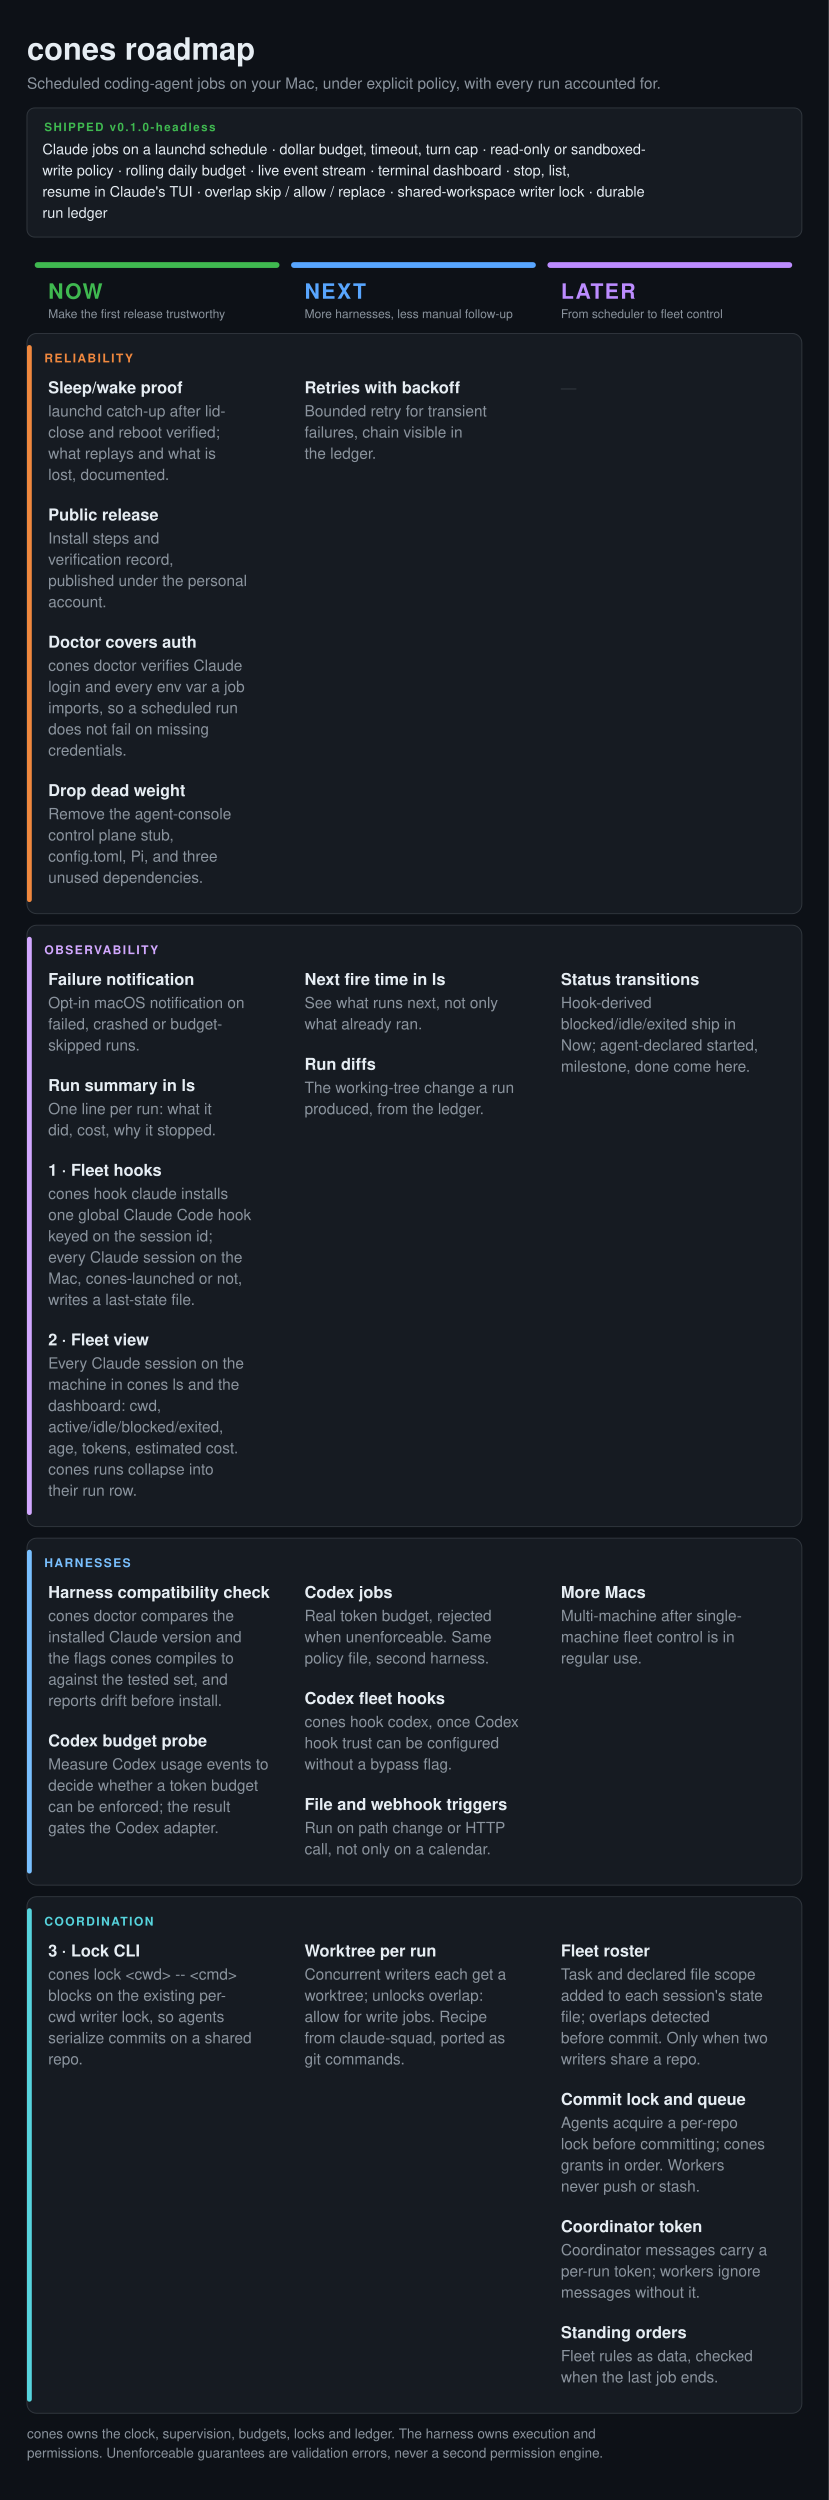
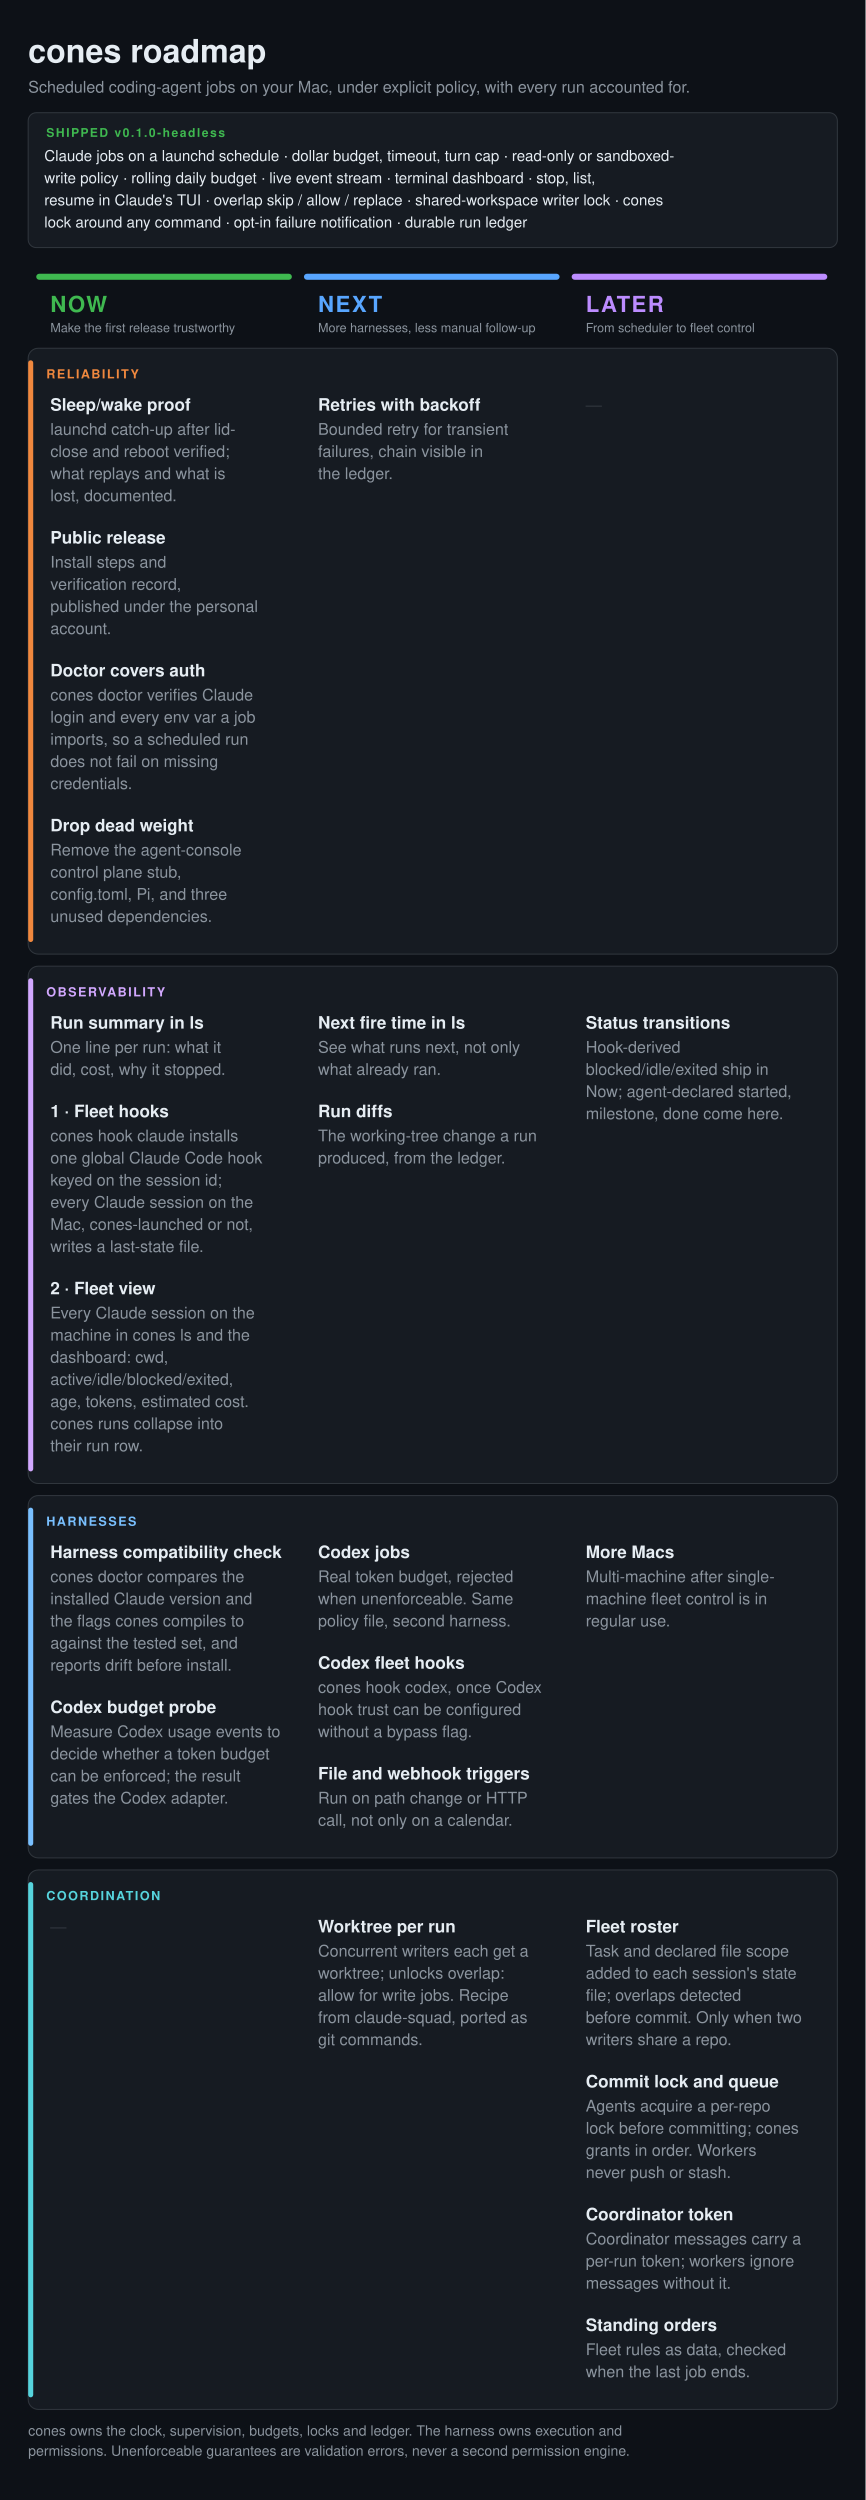
- <svg xmlns="http://www.w3.org/2000/svg" width="860" height="2594" viewBox="0 0 860 2594" font-family="-apple-system,BlinkMacSystemFont,Segoe UI,Helvetica,Arial,sans-serif">
-   <rect width="860" height="2594" fill="#0d1117" />
+ <svg xmlns="http://www.w3.org/2000/svg" width="860" height="2484" viewBox="0 0 860 2484" font-family="-apple-system,BlinkMacSystemFont,Segoe UI,Helvetica,Arial,sans-serif">
+   <rect width="860" height="2484" fill="#0d1117" />
  <text x="28" y="62" font-size="32" fill="#e6edf3" font-weight="700">cones roadmap</text>
  <text x="28" y="92" font-size="16" fill="#8b949e">Scheduled coding-agent jobs on your Mac, under explicit policy, with every run accounted for.</text>
  <rect x="28" y="112" width="804" height="134" rx="8" fill="#161b22" stroke="#30363d" />
  <text x="46" y="136" font-size="12" fill="#3fb950" font-weight="700" letter-spacing="1.5">SHIPPED  v0.1.0-headless</text>
  <text x="44" y="160" font-size="15" fill="#e6edf3">Claude jobs on a launchd schedule · dollar budget, timeout, turn cap · read-only or sandboxed-</text>
  <text x="44" y="182" font-size="15" fill="#e6edf3">write policy · rolling daily budget · live event stream · terminal dashboard · stop, list,</text>
-   <text x="44" y="204" font-size="15" fill="#e6edf3">resume in Claude's TUI · overlap skip / allow / replace · shared-workspace writer lock · durable</text>
-   <text x="44" y="226" font-size="15" fill="#e6edf3">run ledger</text>
+   <text x="44" y="204" font-size="15" fill="#e6edf3">resume in Claude's TUI · overlap skip / allow / replace · shared-workspace writer lock · cones</text>
+   <text x="44" y="226" font-size="15" fill="#e6edf3">lock around any command · opt-in failure notification · durable run ledger</text>
  <rect x="36" y="272" width="254" height="6" rx="3" fill="#3fb950" />
  <text x="50" y="310" font-size="22" fill="#3fb950" font-weight="800" letter-spacing="1.5">NOW</text>
  <text x="50" y="330" font-size="12.5" fill="#8b949e">Make the first release trustworthy</text>
  <rect x="302" y="272" width="254" height="6" rx="3" fill="#58a6ff" />
  <text x="316" y="310" font-size="22" fill="#58a6ff" font-weight="800" letter-spacing="1.5">NEXT</text>
  <text x="316" y="330" font-size="12.5" fill="#8b949e">More harnesses, less manual follow-up</text>
  <rect x="568" y="272" width="254" height="6" rx="3" fill="#bc8cff" />
  <text x="582" y="310" font-size="22" fill="#bc8cff" font-weight="800" letter-spacing="1.5">LATER</text>
  <text x="582" y="330" font-size="12.5" fill="#8b949e">From scheduler to fleet control</text>
  <rect x="28" y="346" width="804" height="602" rx="10" fill="#161b22" stroke="#30363d" />
  <rect x="28" y="358" width="5" height="578" rx="2.5" fill="#f0883e" />
  <text x="46" y="376" font-size="12.5" fill="#f0883e" font-weight="700" letter-spacing="1.5">RELIABILITY</text>
  <text x="50" y="408" font-size="17" fill="#e6edf3" font-weight="700">Sleep/wake proof</text>
  <text x="50" y="432" font-size="16" fill="#8b949e">launchd catch-up after lid-</text>
  <text x="50" y="454" font-size="16" fill="#8b949e">close and reboot verified;</text>
  <text x="50" y="476" font-size="16" fill="#8b949e">what replays and what is</text>
  <text x="50" y="498" font-size="16" fill="#8b949e">lost, documented.</text>
  <text x="50" y="540" font-size="17" fill="#e6edf3" font-weight="700">Public release</text>
  <text x="50" y="564" font-size="16" fill="#8b949e">Install steps and</text>
  <text x="50" y="586" font-size="16" fill="#8b949e">verification record,</text>
  <text x="50" y="608" font-size="16" fill="#8b949e">published under the personal</text>
  <text x="50" y="630" font-size="16" fill="#8b949e">account.</text>
  <text x="50" y="672" font-size="17" fill="#e6edf3" font-weight="700">Doctor covers auth</text>
  <text x="50" y="696" font-size="16" fill="#8b949e">cones doctor verifies Claude</text>
  <text x="50" y="718" font-size="16" fill="#8b949e">login and every env var a job</text>
  <text x="50" y="740" font-size="16" fill="#8b949e">imports, so a scheduled run</text>
  <text x="50" y="762" font-size="16" fill="#8b949e">does not fail on missing</text>
  <text x="50" y="784" font-size="16" fill="#8b949e">credentials.</text>
  <text x="50" y="826" font-size="17" fill="#e6edf3" font-weight="700">Drop dead weight</text>
  <text x="50" y="850" font-size="16" fill="#8b949e">Remove the agent-console</text>
  <text x="50" y="872" font-size="16" fill="#8b949e">control plane stub,</text>
  <text x="50" y="894" font-size="16" fill="#8b949e">config.toml, Pi, and three</text>
  <text x="50" y="916" font-size="16" fill="#8b949e">unused dependencies.</text>
  <text x="316" y="408" font-size="17" fill="#e6edf3" font-weight="700">Retries with backoff</text>
  <text x="316" y="432" font-size="16" fill="#8b949e">Bounded retry for transient</text>
  <text x="316" y="454" font-size="16" fill="#8b949e">failures, chain visible in</text>
  <text x="316" y="476" font-size="16" fill="#8b949e">the ledger.</text>
  <text x="582" y="408" font-size="16" fill="#30363d">—</text>
-   <rect x="28" y="960" width="804" height="624" rx="10" fill="#161b22" stroke="#30363d" />
-   <rect x="28" y="972" width="5" height="600" rx="2.5" fill="#d2a8ff" />
+   <rect x="28" y="960" width="804" height="514" rx="10" fill="#161b22" stroke="#30363d" />
+   <rect x="28" y="972" width="5" height="490" rx="2.5" fill="#d2a8ff" />
  <text x="46" y="990" font-size="12.5" fill="#d2a8ff" font-weight="700" letter-spacing="1.5">OBSERVABILITY</text>
-   <text x="50" y="1022" font-size="17" fill="#e6edf3" font-weight="700">Failure notification</text>
-   <text x="50" y="1046" font-size="16" fill="#8b949e">Opt-in macOS notification on</text>
-   <text x="50" y="1068" font-size="16" fill="#8b949e">failed, crashed or budget-</text>
-   <text x="50" y="1090" font-size="16" fill="#8b949e">skipped runs.</text>
-   <text x="50" y="1132" font-size="17" fill="#e6edf3" font-weight="700">Run summary in ls</text>
-   <text x="50" y="1156" font-size="16" fill="#8b949e">One line per run: what it</text>
-   <text x="50" y="1178" font-size="16" fill="#8b949e">did, cost, why it stopped.</text>
-   <text x="50" y="1220" font-size="17" fill="#e6edf3" font-weight="700">1 · Fleet hooks</text>
-   <text x="50" y="1244" font-size="16" fill="#8b949e">cones hook claude installs</text>
-   <text x="50" y="1266" font-size="16" fill="#8b949e">one global Claude Code hook</text>
-   <text x="50" y="1288" font-size="16" fill="#8b949e">keyed on the session id;</text>
-   <text x="50" y="1310" font-size="16" fill="#8b949e">every Claude session on the</text>
-   <text x="50" y="1332" font-size="16" fill="#8b949e">Mac, cones-launched or not,</text>
-   <text x="50" y="1354" font-size="16" fill="#8b949e">writes a last-state file.</text>
-   <text x="50" y="1396" font-size="17" fill="#e6edf3" font-weight="700">2 · Fleet view</text>
-   <text x="50" y="1420" font-size="16" fill="#8b949e">Every Claude session on the</text>
-   <text x="50" y="1442" font-size="16" fill="#8b949e">machine in cones ls and the</text>
-   <text x="50" y="1464" font-size="16" fill="#8b949e">dashboard: cwd,</text>
-   <text x="50" y="1486" font-size="16" fill="#8b949e">active/idle/blocked/exited,</text>
-   <text x="50" y="1508" font-size="16" fill="#8b949e">age, tokens, estimated cost.</text>
-   <text x="50" y="1530" font-size="16" fill="#8b949e">cones runs collapse into</text>
-   <text x="50" y="1552" font-size="16" fill="#8b949e">their run row.</text>
+   <text x="50" y="1022" font-size="17" fill="#e6edf3" font-weight="700">Run summary in ls</text>
+   <text x="50" y="1046" font-size="16" fill="#8b949e">One line per run: what it</text>
+   <text x="50" y="1068" font-size="16" fill="#8b949e">did, cost, why it stopped.</text>
+   <text x="50" y="1110" font-size="17" fill="#e6edf3" font-weight="700">1 · Fleet hooks</text>
+   <text x="50" y="1134" font-size="16" fill="#8b949e">cones hook claude installs</text>
+   <text x="50" y="1156" font-size="16" fill="#8b949e">one global Claude Code hook</text>
+   <text x="50" y="1178" font-size="16" fill="#8b949e">keyed on the session id;</text>
+   <text x="50" y="1200" font-size="16" fill="#8b949e">every Claude session on the</text>
+   <text x="50" y="1222" font-size="16" fill="#8b949e">Mac, cones-launched or not,</text>
+   <text x="50" y="1244" font-size="16" fill="#8b949e">writes a last-state file.</text>
+   <text x="50" y="1286" font-size="17" fill="#e6edf3" font-weight="700">2 · Fleet view</text>
+   <text x="50" y="1310" font-size="16" fill="#8b949e">Every Claude session on the</text>
+   <text x="50" y="1332" font-size="16" fill="#8b949e">machine in cones ls and the</text>
+   <text x="50" y="1354" font-size="16" fill="#8b949e">dashboard: cwd,</text>
+   <text x="50" y="1376" font-size="16" fill="#8b949e">active/idle/blocked/exited,</text>
+   <text x="50" y="1398" font-size="16" fill="#8b949e">age, tokens, estimated cost.</text>
+   <text x="50" y="1420" font-size="16" fill="#8b949e">cones runs collapse into</text>
+   <text x="50" y="1442" font-size="16" fill="#8b949e">their run row.</text>
  <text x="316" y="1022" font-size="17" fill="#e6edf3" font-weight="700">Next fire time in ls</text>
  <text x="316" y="1046" font-size="16" fill="#8b949e">See what runs next, not only</text>
  <text x="316" y="1068" font-size="16" fill="#8b949e">what already ran.</text>
  <text x="316" y="1110" font-size="17" fill="#e6edf3" font-weight="700">Run diffs</text>
  <text x="316" y="1134" font-size="16" fill="#8b949e">The working-tree change a run</text>
  <text x="316" y="1156" font-size="16" fill="#8b949e">produced, from the ledger.</text>
  <text x="582" y="1022" font-size="17" fill="#e6edf3" font-weight="700">Status transitions</text>
  <text x="582" y="1046" font-size="16" fill="#8b949e">Hook-derived</text>
  <text x="582" y="1068" font-size="16" fill="#8b949e">blocked/idle/exited ship in</text>
  <text x="582" y="1090" font-size="16" fill="#8b949e">Now; agent-declared started,</text>
  <text x="582" y="1112" font-size="16" fill="#8b949e">milestone, done come here.</text>
-   <rect x="28" y="1596" width="804" height="360" rx="10" fill="#161b22" stroke="#30363d" />
-   <rect x="28" y="1608" width="5" height="336" rx="2.5" fill="#79c0ff" />
-   <text x="46" y="1626" font-size="12.5" fill="#79c0ff" font-weight="700" letter-spacing="1.5">HARNESSES</text>
-   <text x="50" y="1658" font-size="17" fill="#e6edf3" font-weight="700">Harness compatibility check</text>
-   <text x="50" y="1682" font-size="16" fill="#8b949e">cones doctor compares the</text>
-   <text x="50" y="1704" font-size="16" fill="#8b949e">installed Claude version and</text>
-   <text x="50" y="1726" font-size="16" fill="#8b949e">the flags cones compiles to</text>
-   <text x="50" y="1748" font-size="16" fill="#8b949e">against the tested set, and</text>
-   <text x="50" y="1770" font-size="16" fill="#8b949e">reports drift before install.</text>
-   <text x="50" y="1812" font-size="17" fill="#e6edf3" font-weight="700">Codex budget probe</text>
-   <text x="50" y="1836" font-size="16" fill="#8b949e">Measure Codex usage events to</text>
-   <text x="50" y="1858" font-size="16" fill="#8b949e">decide whether a token budget</text>
-   <text x="50" y="1880" font-size="16" fill="#8b949e">can be enforced; the result</text>
-   <text x="50" y="1902" font-size="16" fill="#8b949e">gates the Codex adapter.</text>
-   <text x="316" y="1658" font-size="17" fill="#e6edf3" font-weight="700">Codex jobs</text>
-   <text x="316" y="1682" font-size="16" fill="#8b949e">Real token budget, rejected</text>
-   <text x="316" y="1704" font-size="16" fill="#8b949e">when unenforceable. Same</text>
-   <text x="316" y="1726" font-size="16" fill="#8b949e">policy file, second harness.</text>
-   <text x="316" y="1768" font-size="17" fill="#e6edf3" font-weight="700">Codex fleet hooks</text>
-   <text x="316" y="1792" font-size="16" fill="#8b949e">cones hook codex, once Codex</text>
-   <text x="316" y="1814" font-size="16" fill="#8b949e">hook trust can be configured</text>
-   <text x="316" y="1836" font-size="16" fill="#8b949e">without a bypass flag.</text>
-   <text x="316" y="1878" font-size="17" fill="#e6edf3" font-weight="700">File and webhook triggers</text>
-   <text x="316" y="1902" font-size="16" fill="#8b949e">Run on path change or HTTP</text>
-   <text x="316" y="1924" font-size="16" fill="#8b949e">call, not only on a calendar.</text>
-   <text x="582" y="1658" font-size="17" fill="#e6edf3" font-weight="700">More Macs</text>
-   <text x="582" y="1682" font-size="16" fill="#8b949e">Multi-machine after single-</text>
-   <text x="582" y="1704" font-size="16" fill="#8b949e">machine fleet control is in</text>
-   <text x="582" y="1726" font-size="16" fill="#8b949e">regular use.</text>
-   <rect x="28" y="1968" width="804" height="536" rx="10" fill="#161b22" stroke="#30363d" />
-   <rect x="28" y="1980" width="5" height="512" rx="2.5" fill="#56d4dd" />
-   <text x="46" y="1998" font-size="12.5" fill="#56d4dd" font-weight="700" letter-spacing="1.5">COORDINATION</text>
-   <text x="50" y="2030" font-size="17" fill="#e6edf3" font-weight="700">3 · Lock CLI</text>
-   <text x="50" y="2054" font-size="16" fill="#8b949e">cones lock &lt;cwd&gt; -- &lt;cmd&gt;</text>
-   <text x="50" y="2076" font-size="16" fill="#8b949e">blocks on the existing per-</text>
-   <text x="50" y="2098" font-size="16" fill="#8b949e">cwd writer lock, so agents</text>
-   <text x="50" y="2120" font-size="16" fill="#8b949e">serialize commits on a shared</text>
-   <text x="50" y="2142" font-size="16" fill="#8b949e">repo.</text>
-   <text x="316" y="2030" font-size="17" fill="#e6edf3" font-weight="700">Worktree per run</text>
-   <text x="316" y="2054" font-size="16" fill="#8b949e">Concurrent writers each get a</text>
-   <text x="316" y="2076" font-size="16" fill="#8b949e">worktree; unlocks overlap:</text>
-   <text x="316" y="2098" font-size="16" fill="#8b949e">allow for write jobs. Recipe</text>
-   <text x="316" y="2120" font-size="16" fill="#8b949e">from claude-squad, ported as</text>
-   <text x="316" y="2142" font-size="16" fill="#8b949e">git commands.</text>
-   <text x="582" y="2030" font-size="17" fill="#e6edf3" font-weight="700">Fleet roster</text>
-   <text x="582" y="2054" font-size="16" fill="#8b949e">Task and declared file scope</text>
-   <text x="582" y="2076" font-size="16" fill="#8b949e">added to each session's state</text>
-   <text x="582" y="2098" font-size="16" fill="#8b949e">file; overlaps detected</text>
-   <text x="582" y="2120" font-size="16" fill="#8b949e">before commit. Only when two</text>
-   <text x="582" y="2142" font-size="16" fill="#8b949e">writers share a repo.</text>
-   <text x="582" y="2184" font-size="17" fill="#e6edf3" font-weight="700">Commit lock and queue</text>
-   <text x="582" y="2208" font-size="16" fill="#8b949e">Agents acquire a per-repo</text>
-   <text x="582" y="2230" font-size="16" fill="#8b949e">lock before committing; cones</text>
-   <text x="582" y="2252" font-size="16" fill="#8b949e">grants in order. Workers</text>
-   <text x="582" y="2274" font-size="16" fill="#8b949e">never push or stash.</text>
-   <text x="582" y="2316" font-size="17" fill="#e6edf3" font-weight="700">Coordinator token</text>
-   <text x="582" y="2340" font-size="16" fill="#8b949e">Coordinator messages carry a</text>
-   <text x="582" y="2362" font-size="16" fill="#8b949e">per-run token; workers ignore</text>
-   <text x="582" y="2384" font-size="16" fill="#8b949e">messages without it.</text>
-   <text x="582" y="2426" font-size="17" fill="#e6edf3" font-weight="700">Standing orders</text>
-   <text x="582" y="2450" font-size="16" fill="#8b949e">Fleet rules as data, checked</text>
-   <text x="582" y="2472" font-size="16" fill="#8b949e">when the last job ends.</text>
-   <text x="28" y="2530" font-size="14" fill="#8b949e">cones owns the clock, supervision, budgets, locks and ledger. The harness owns execution and</text>
-   <text x="28" y="2550" font-size="14" fill="#8b949e">permissions. Unenforceable guarantees are validation errors, never a second permission engine.</text>
+   <rect x="28" y="1486" width="804" height="360" rx="10" fill="#161b22" stroke="#30363d" />
+   <rect x="28" y="1498" width="5" height="336" rx="2.5" fill="#79c0ff" />
+   <text x="46" y="1516" font-size="12.5" fill="#79c0ff" font-weight="700" letter-spacing="1.5">HARNESSES</text>
+   <text x="50" y="1548" font-size="17" fill="#e6edf3" font-weight="700">Harness compatibility check</text>
+   <text x="50" y="1572" font-size="16" fill="#8b949e">cones doctor compares the</text>
+   <text x="50" y="1594" font-size="16" fill="#8b949e">installed Claude version and</text>
+   <text x="50" y="1616" font-size="16" fill="#8b949e">the flags cones compiles to</text>
+   <text x="50" y="1638" font-size="16" fill="#8b949e">against the tested set, and</text>
+   <text x="50" y="1660" font-size="16" fill="#8b949e">reports drift before install.</text>
+   <text x="50" y="1702" font-size="17" fill="#e6edf3" font-weight="700">Codex budget probe</text>
+   <text x="50" y="1726" font-size="16" fill="#8b949e">Measure Codex usage events to</text>
+   <text x="50" y="1748" font-size="16" fill="#8b949e">decide whether a token budget</text>
+   <text x="50" y="1770" font-size="16" fill="#8b949e">can be enforced; the result</text>
+   <text x="50" y="1792" font-size="16" fill="#8b949e">gates the Codex adapter.</text>
+   <text x="316" y="1548" font-size="17" fill="#e6edf3" font-weight="700">Codex jobs</text>
+   <text x="316" y="1572" font-size="16" fill="#8b949e">Real token budget, rejected</text>
+   <text x="316" y="1594" font-size="16" fill="#8b949e">when unenforceable. Same</text>
+   <text x="316" y="1616" font-size="16" fill="#8b949e">policy file, second harness.</text>
+   <text x="316" y="1658" font-size="17" fill="#e6edf3" font-weight="700">Codex fleet hooks</text>
+   <text x="316" y="1682" font-size="16" fill="#8b949e">cones hook codex, once Codex</text>
+   <text x="316" y="1704" font-size="16" fill="#8b949e">hook trust can be configured</text>
+   <text x="316" y="1726" font-size="16" fill="#8b949e">without a bypass flag.</text>
+   <text x="316" y="1768" font-size="17" fill="#e6edf3" font-weight="700">File and webhook triggers</text>
+   <text x="316" y="1792" font-size="16" fill="#8b949e">Run on path change or HTTP</text>
+   <text x="316" y="1814" font-size="16" fill="#8b949e">call, not only on a calendar.</text>
+   <text x="582" y="1548" font-size="17" fill="#e6edf3" font-weight="700">More Macs</text>
+   <text x="582" y="1572" font-size="16" fill="#8b949e">Multi-machine after single-</text>
+   <text x="582" y="1594" font-size="16" fill="#8b949e">machine fleet control is in</text>
+   <text x="582" y="1616" font-size="16" fill="#8b949e">regular use.</text>
+   <rect x="28" y="1858" width="804" height="536" rx="10" fill="#161b22" stroke="#30363d" />
+   <rect x="28" y="1870" width="5" height="512" rx="2.5" fill="#56d4dd" />
+   <text x="46" y="1888" font-size="12.5" fill="#56d4dd" font-weight="700" letter-spacing="1.5">COORDINATION</text>
+   <text x="50" y="1920" font-size="16" fill="#30363d">—</text>
+   <text x="316" y="1920" font-size="17" fill="#e6edf3" font-weight="700">Worktree per run</text>
+   <text x="316" y="1944" font-size="16" fill="#8b949e">Concurrent writers each get a</text>
+   <text x="316" y="1966" font-size="16" fill="#8b949e">worktree; unlocks overlap:</text>
+   <text x="316" y="1988" font-size="16" fill="#8b949e">allow for write jobs. Recipe</text>
+   <text x="316" y="2010" font-size="16" fill="#8b949e">from claude-squad, ported as</text>
+   <text x="316" y="2032" font-size="16" fill="#8b949e">git commands.</text>
+   <text x="582" y="1920" font-size="17" fill="#e6edf3" font-weight="700">Fleet roster</text>
+   <text x="582" y="1944" font-size="16" fill="#8b949e">Task and declared file scope</text>
+   <text x="582" y="1966" font-size="16" fill="#8b949e">added to each session's state</text>
+   <text x="582" y="1988" font-size="16" fill="#8b949e">file; overlaps detected</text>
+   <text x="582" y="2010" font-size="16" fill="#8b949e">before commit. Only when two</text>
+   <text x="582" y="2032" font-size="16" fill="#8b949e">writers share a repo.</text>
+   <text x="582" y="2074" font-size="17" fill="#e6edf3" font-weight="700">Commit lock and queue</text>
+   <text x="582" y="2098" font-size="16" fill="#8b949e">Agents acquire a per-repo</text>
+   <text x="582" y="2120" font-size="16" fill="#8b949e">lock before committing; cones</text>
+   <text x="582" y="2142" font-size="16" fill="#8b949e">grants in order. Workers</text>
+   <text x="582" y="2164" font-size="16" fill="#8b949e">never push or stash.</text>
+   <text x="582" y="2206" font-size="17" fill="#e6edf3" font-weight="700">Coordinator token</text>
+   <text x="582" y="2230" font-size="16" fill="#8b949e">Coordinator messages carry a</text>
+   <text x="582" y="2252" font-size="16" fill="#8b949e">per-run token; workers ignore</text>
+   <text x="582" y="2274" font-size="16" fill="#8b949e">messages without it.</text>
+   <text x="582" y="2316" font-size="17" fill="#e6edf3" font-weight="700">Standing orders</text>
+   <text x="582" y="2340" font-size="16" fill="#8b949e">Fleet rules as data, checked</text>
+   <text x="582" y="2362" font-size="16" fill="#8b949e">when the last job ends.</text>
+   <text x="28" y="2420" font-size="14" fill="#8b949e">cones owns the clock, supervision, budgets, locks and ledger. The harness owns execution and</text>
+   <text x="28" y="2440" font-size="14" fill="#8b949e">permissions. Unenforceable guarantees are validation errors, never a second permission engine.</text>
</svg>
